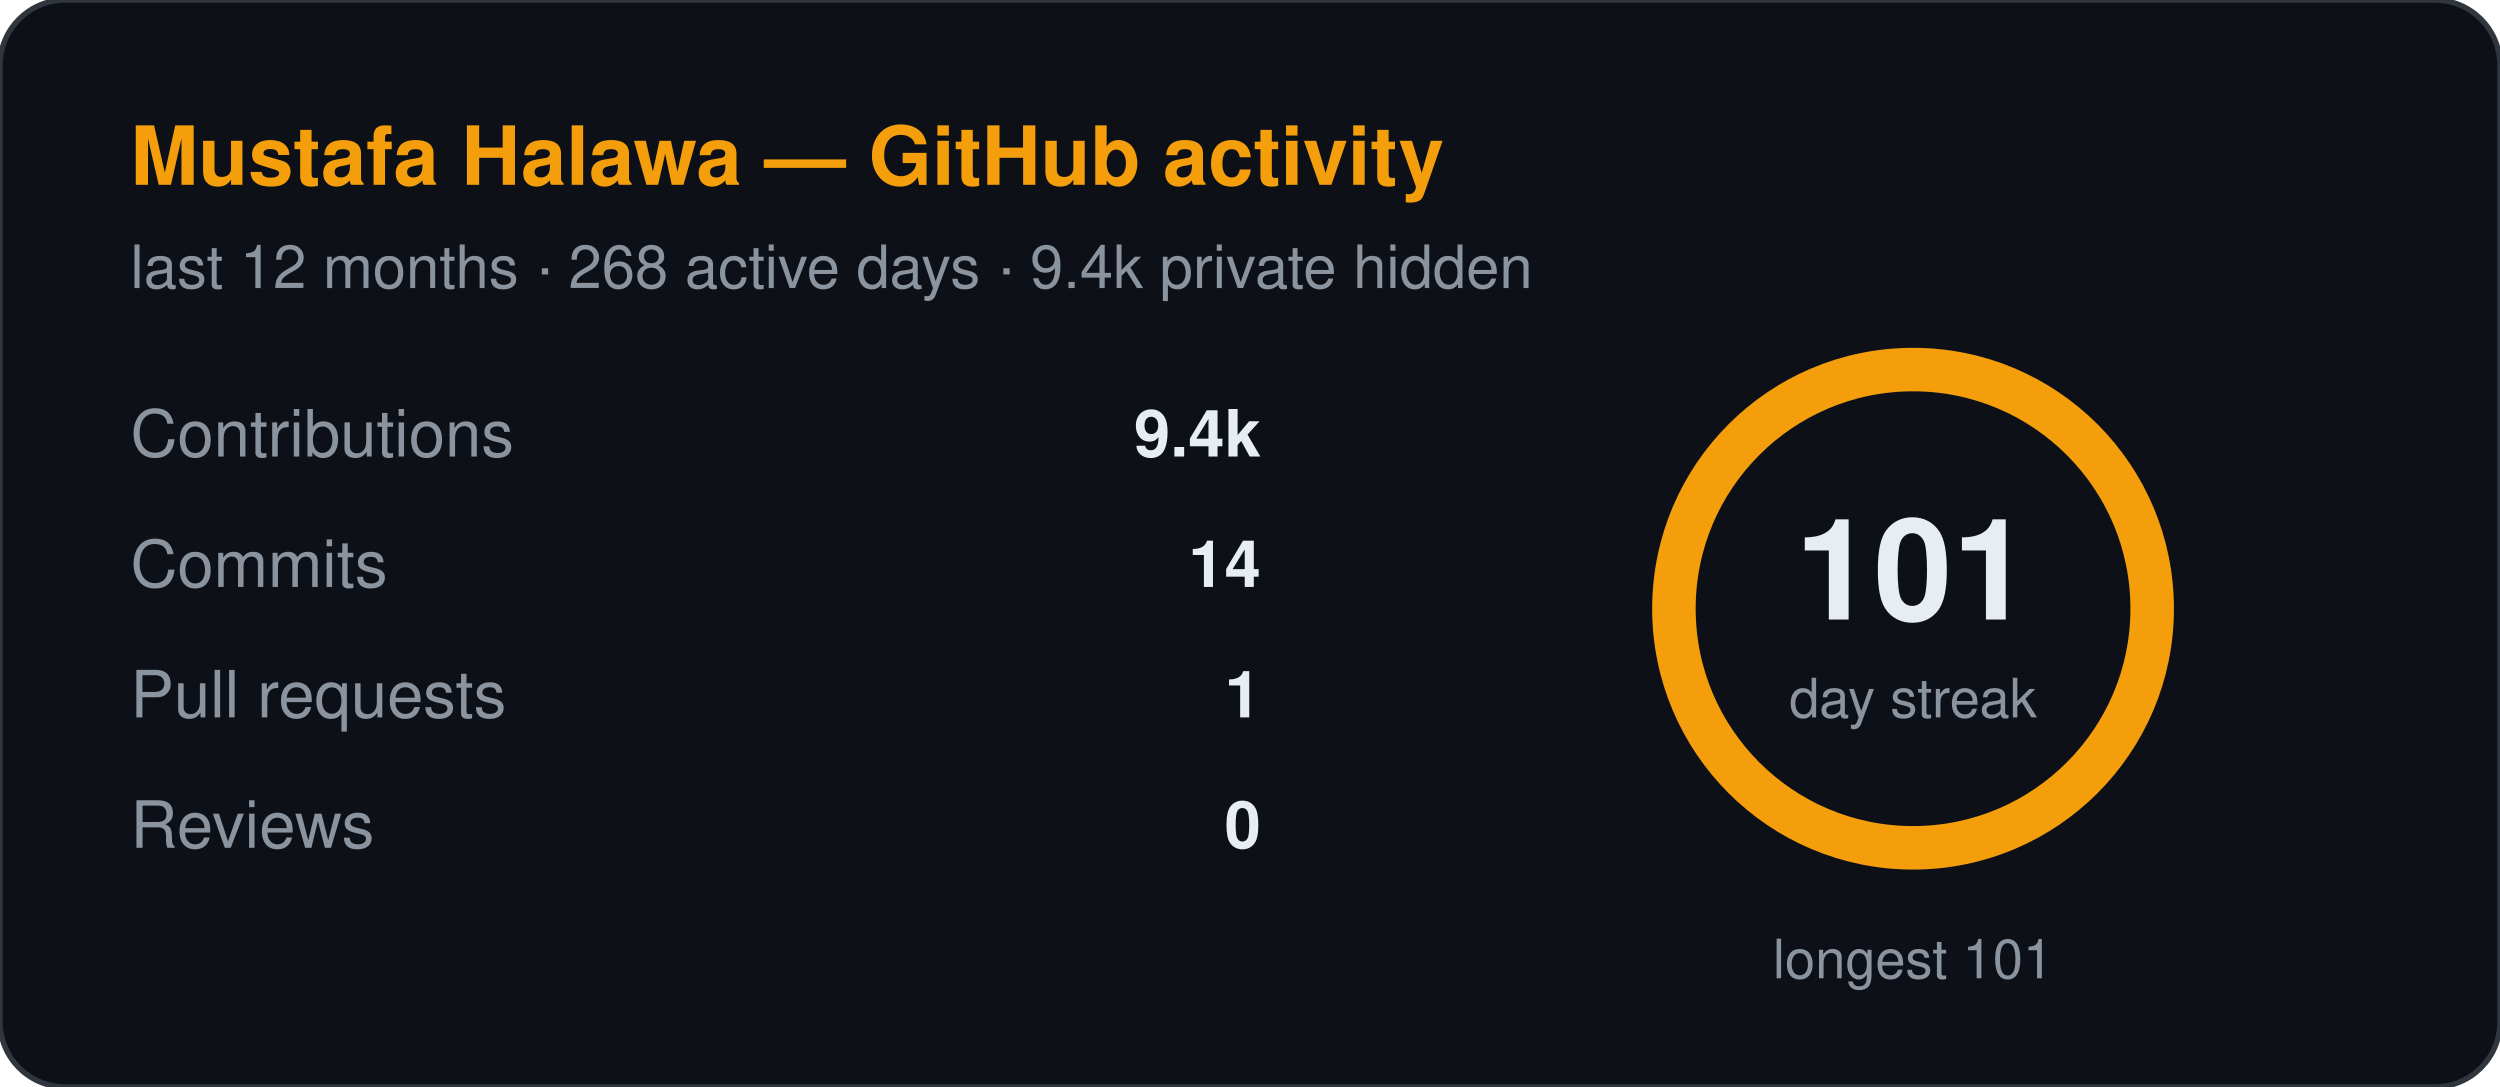
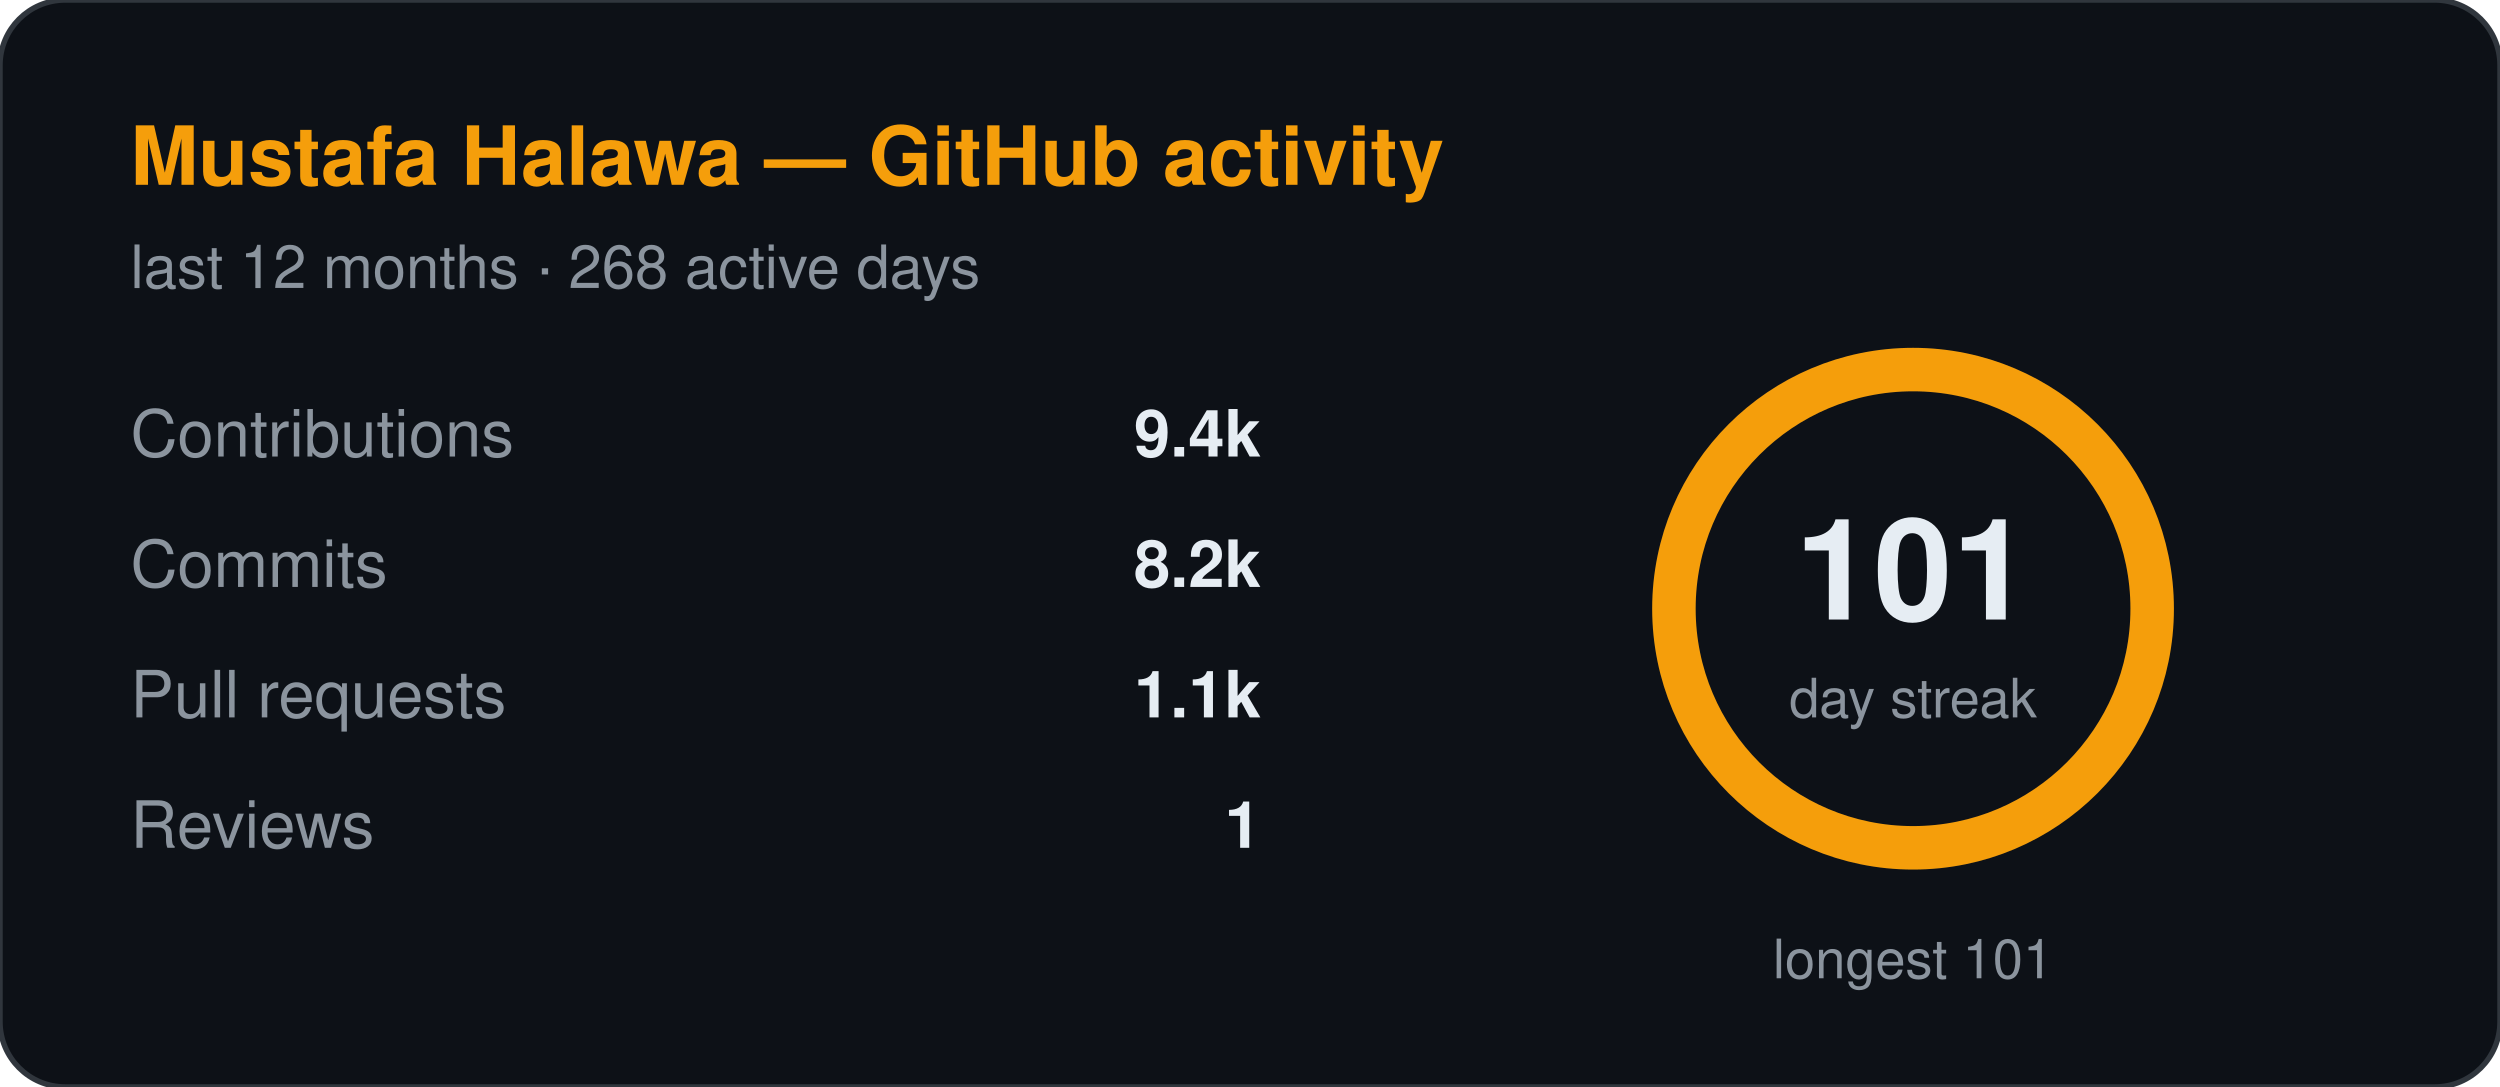
<svg xmlns="http://www.w3.org/2000/svg" width="460" height="200" viewBox="0 0 460 200" role="img" aria-label="Mustafa Halawa — GitHub activity" font-family="ui-sans-serif,-apple-system,BlinkMacSystemFont,'Segoe UI',Ubuntu,Helvetica,Arial,sans-serif">
  <rect width="460" height="200" rx="12" fill="#0d1117" stroke="#30363d" />
  <text x="24" y="34" fill="#f59e0b" font-size="15" font-weight="600" text-anchor="start">Mustafa Halawa — GitHub activity</text>
-   <text x="24" y="53" fill="#8b949e" font-size="11" font-weight="400" text-anchor="start">last 12 months · 268 active days · 9.4k private hidden</text>
+   <text x="24" y="53" fill="#8b949e" font-size="11" font-weight="400" text-anchor="start">last 12 months · 268 active days</text>
  <text x="24" y="84" fill="#8b949e" font-size="12" font-weight="400" text-anchor="start">Contributions</text>
  <text x="232" y="84" fill="#e6edf3" font-size="12" font-weight="600" text-anchor="end">9.4k</text>
  <text x="24" y="108" fill="#8b949e" font-size="12" font-weight="400" text-anchor="start">Commits</text>
-   <text x="232" y="108" fill="#e6edf3" font-size="12" font-weight="600" text-anchor="end">14</text>
+   <text x="232" y="108" fill="#e6edf3" font-size="12" font-weight="600" text-anchor="end">8.2k</text>
  <text x="24" y="132" fill="#8b949e" font-size="12" font-weight="400" text-anchor="start">Pull requests</text>
-   <text x="232" y="132" fill="#e6edf3" font-size="12" font-weight="600" text-anchor="end">1</text>
+   <text x="232" y="132" fill="#e6edf3" font-size="12" font-weight="600" text-anchor="end">1.1k</text>
  <text x="24" y="156" fill="#8b949e" font-size="12" font-weight="400" text-anchor="start">Reviews</text>
-   <text x="232" y="156" fill="#e6edf3" font-size="12" font-weight="600" text-anchor="end">0</text>
+   <text x="232" y="156" fill="#e6edf3" font-size="12" font-weight="600" text-anchor="end">1</text>
  <circle cx="352" cy="112" r="44" fill="none" stroke="#161b22" stroke-width="8" />
  <circle cx="352" cy="112" r="44" fill="none" stroke="#f59e0b" stroke-width="8" stroke-linecap="round" stroke-dasharray="276.5 276.5" transform="rotate(-90 352 112)" />
  <text x="352" y="114" fill="#e6edf3" font-size="26" font-weight="700" text-anchor="middle">101</text>
  <text x="352" y="132" fill="#8b949e" font-size="10" font-weight="400" text-anchor="middle">day streak</text>
  <text x="352" y="180" fill="#8b949e" font-size="10" font-weight="400" text-anchor="middle">longest 101</text>
</svg>
